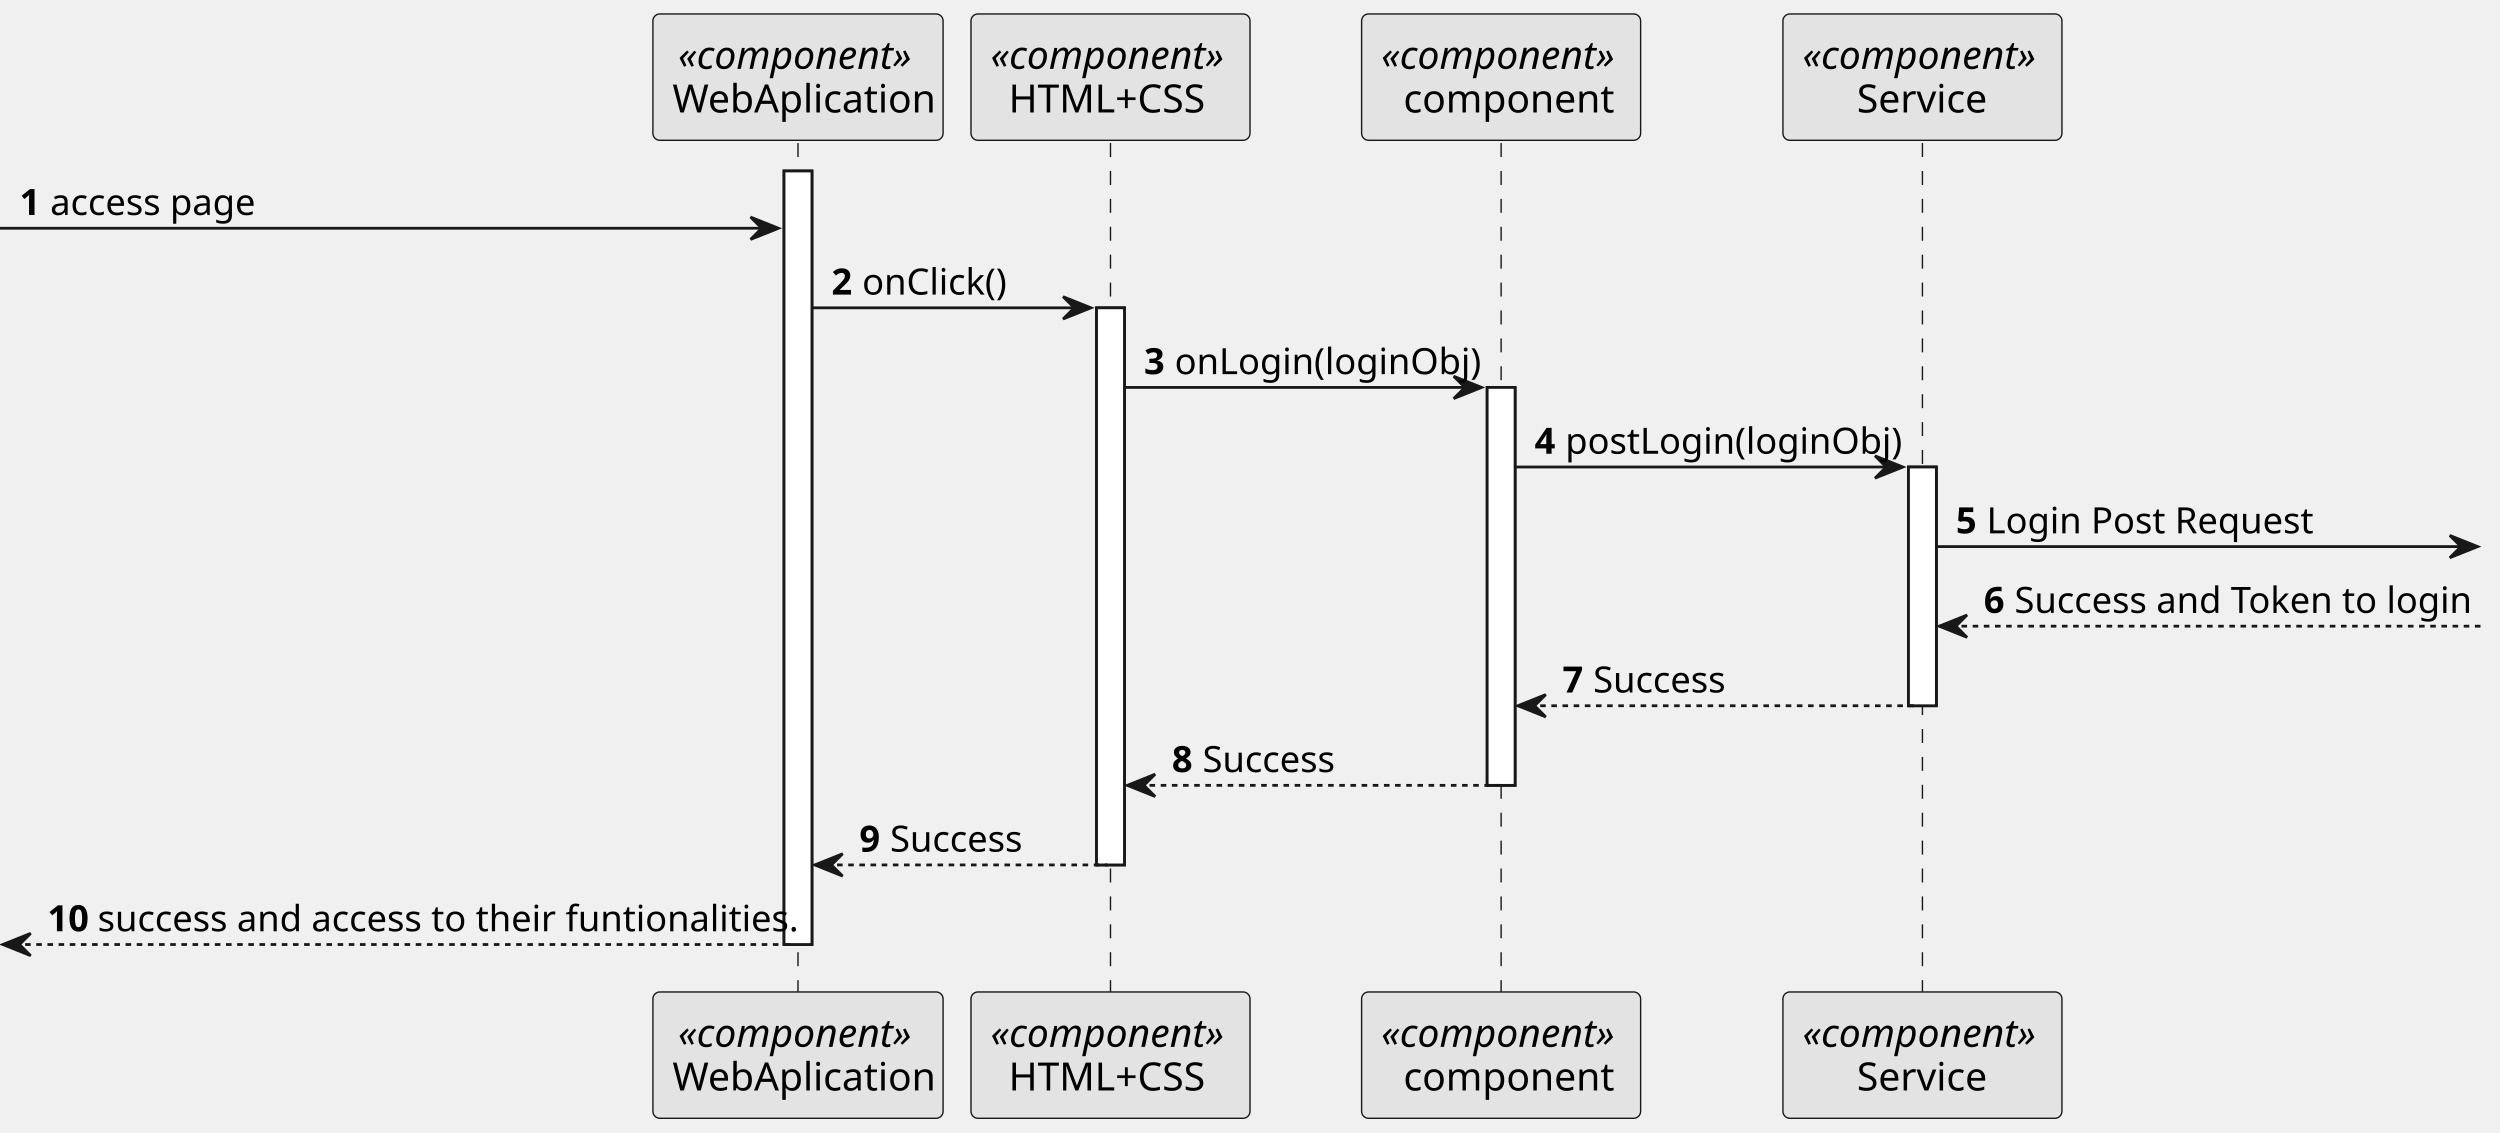
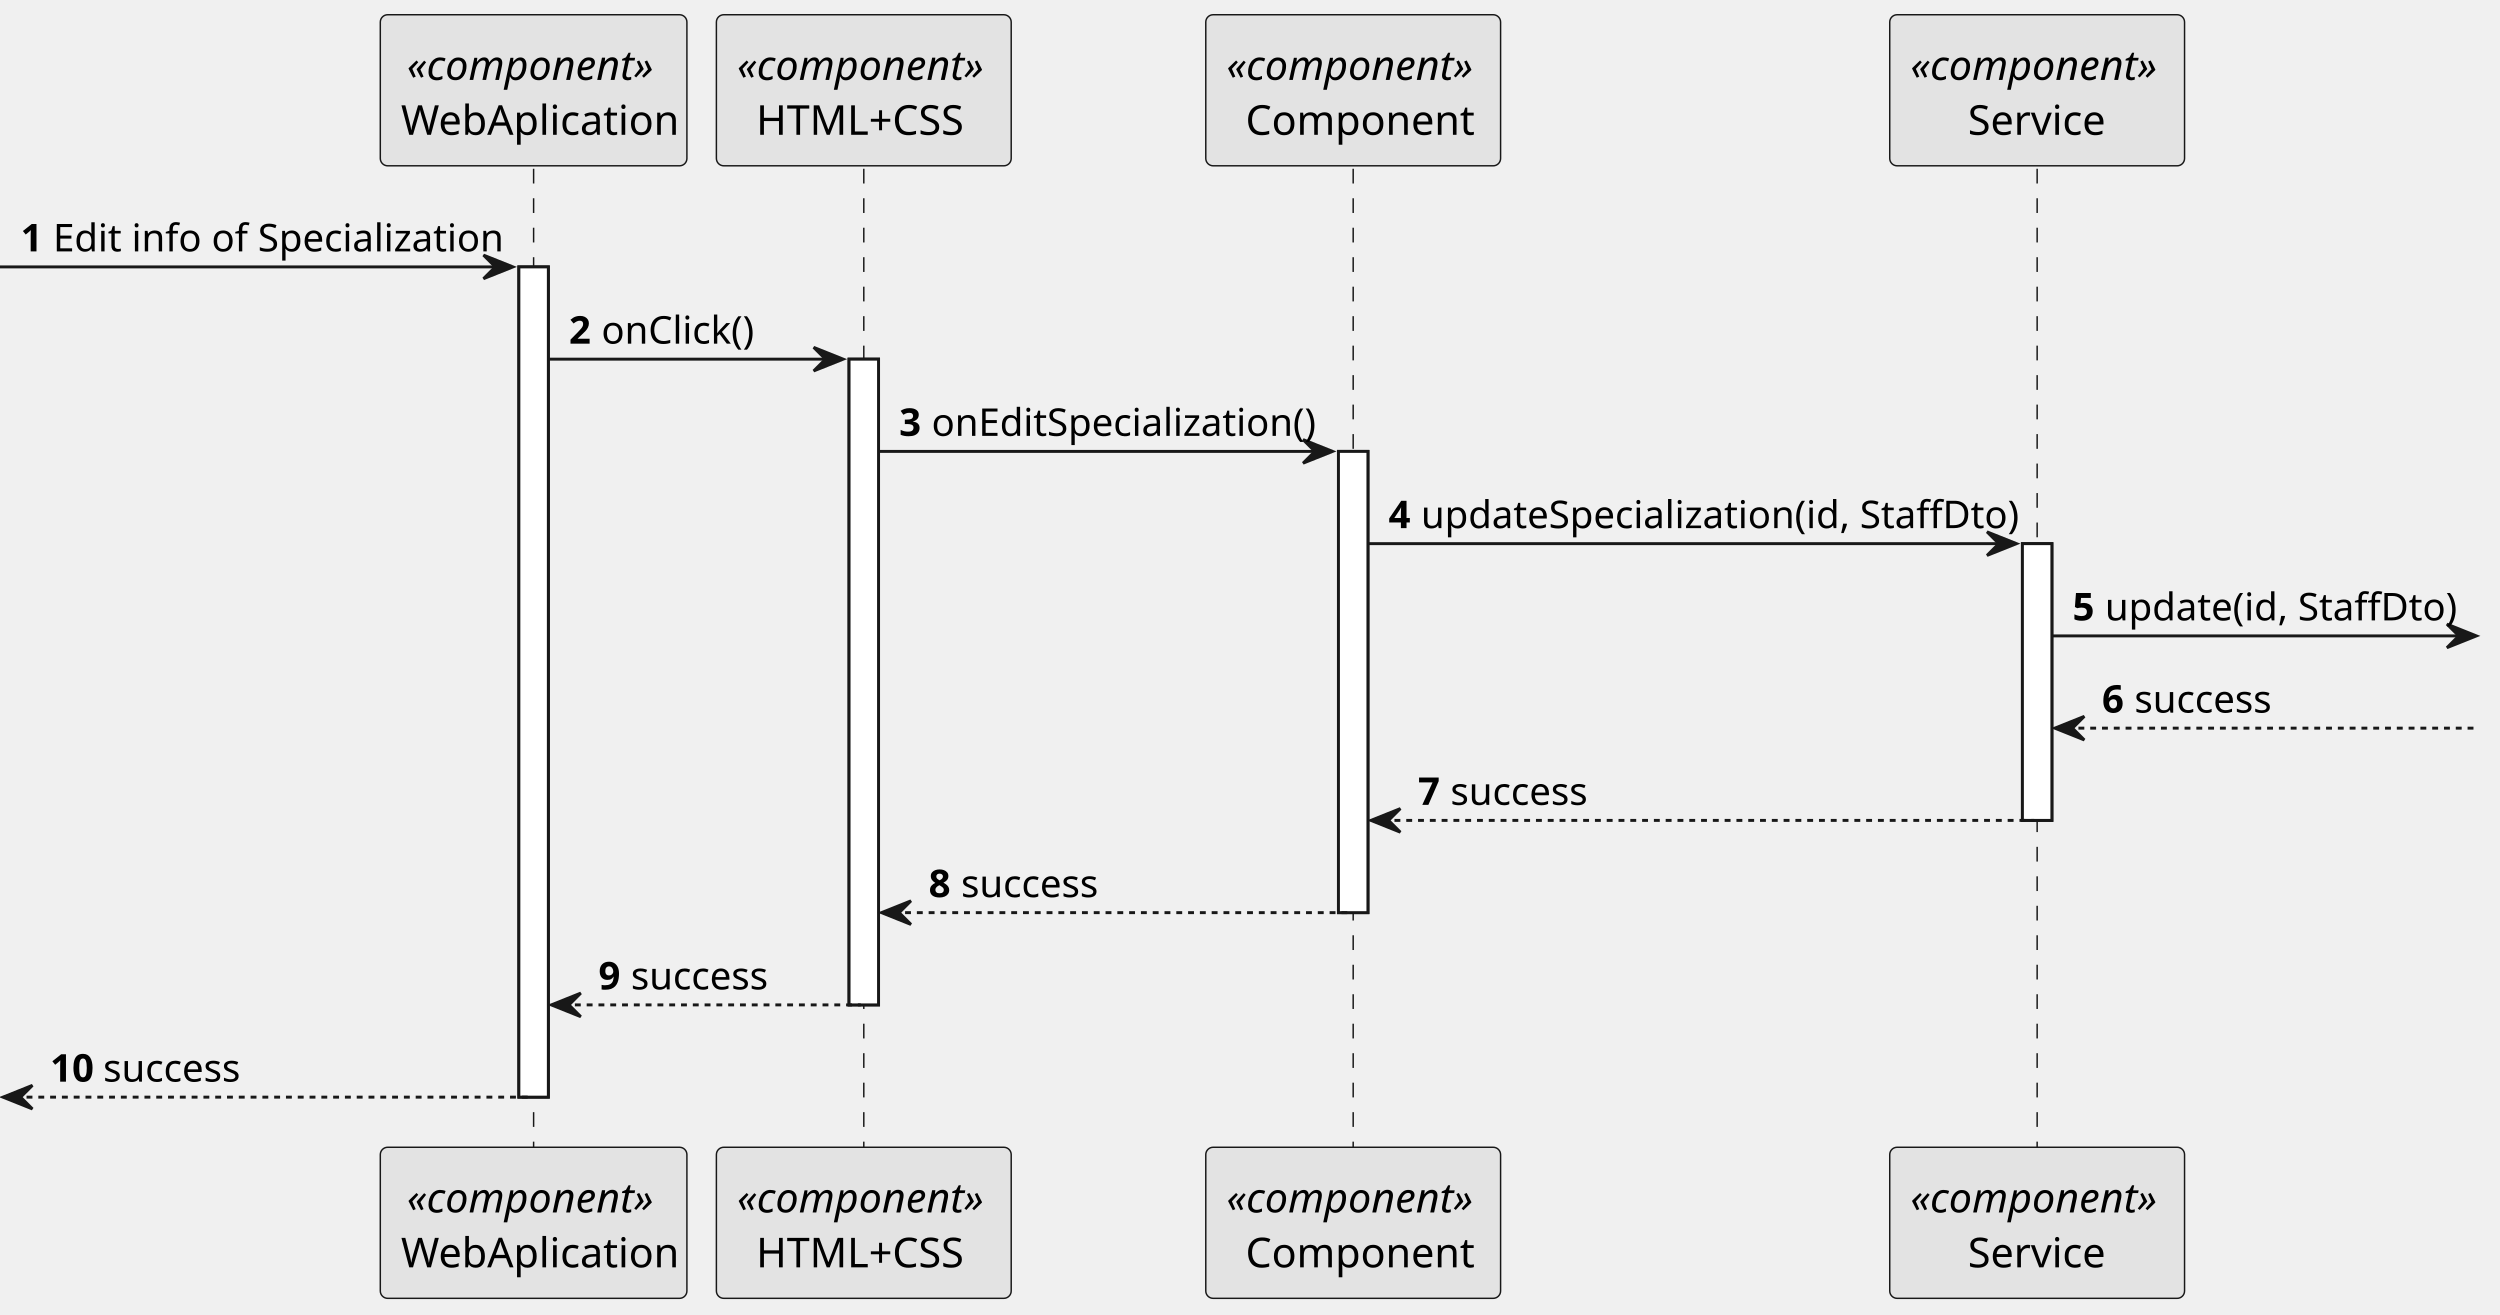
- <svg xmlns="http://www.w3.org/2000/svg" contentStyleType="text/css" height="406px" preserveAspectRatio="none" style="width:896px;height:406px;background:#FFFFFF;" version="1.1" viewBox="0 0 896 406" width="896px" zoomAndPan="magnify">
+ <svg xmlns="http://www.w3.org/2000/svg" contentStyleType="text/css" height="446px" preserveAspectRatio="none" style="width:848px;height:446px;background:#FFFFFF;" version="1.1" viewBox="0 0 848 446" width="848px" zoomAndPan="magnify">
  <defs />
  <g>
-     <rect fill="#FFFFFF" height="277.234" style="stroke:#181818;stroke-width:1.0;" width="10" x="281" y="61.281" />
-     <rect fill="#FFFFFF" height="199.664" style="stroke:#181818;stroke-width:1.0;" width="10" x="393" y="110.328" />
-     <rect fill="#FFFFFF" height="142.617" style="stroke:#181818;stroke-width:1.0;" width="10" x="533" y="138.852" />
-     <rect fill="#FFFFFF" height="85.57" style="stroke:#181818;stroke-width:1.0;" width="10" x="684" y="167.375" />
-     <line style="stroke:#181818;stroke-width:0.5;stroke-dasharray:5.0,5.0;" x1="286" x2="286" y1="51.281" y2="356.516" />
-     <line style="stroke:#181818;stroke-width:0.5;stroke-dasharray:5.0,5.0;" x1="398" x2="398" y1="51.281" y2="356.516" />
-     <line style="stroke:#181818;stroke-width:0.5;stroke-dasharray:5.0,5.0;" x1="538" x2="538" y1="51.281" y2="356.516" />
-     <line style="stroke:#181818;stroke-width:0.5;stroke-dasharray:5.0,5.0;" x1="689" x2="689" y1="51.281" y2="356.516" />
-     <rect fill="#E3E3E3" height="45.281" rx="2.5" ry="2.5" style="stroke:#181818;stroke-width:0.5;" width="104" x="234" y="5" />
-     <text fill="#000000" font-family="sans-serif" font-size="14" font-style="italic" lengthAdjust="spacing" textLength="86" x="243" y="24.674">«component»</text>
-     <text fill="#000000" font-family="sans-serif" font-size="14" lengthAdjust="spacing" textLength="90" x="241" y="40.315">WebAplication</text>
-     <rect fill="#E3E3E3" height="45.281" rx="2.5" ry="2.5" style="stroke:#181818;stroke-width:0.5;" width="104" x="234" y="355.516" />
-     <text fill="#000000" font-family="sans-serif" font-size="14" font-style="italic" lengthAdjust="spacing" textLength="86" x="243" y="375.19">«component»</text>
-     <text fill="#000000" font-family="sans-serif" font-size="14" lengthAdjust="spacing" textLength="90" x="241" y="390.83">WebAplication</text>
-     <rect fill="#E3E3E3" height="45.281" rx="2.5" ry="2.5" style="stroke:#181818;stroke-width:0.5;" width="100" x="348" y="5" />
-     <text fill="#000000" font-family="sans-serif" font-size="14" font-style="italic" lengthAdjust="spacing" textLength="86" x="355" y="24.674">«component»</text>
-     <text fill="#000000" font-family="sans-serif" font-size="14" lengthAdjust="spacing" textLength="73" x="361.5" y="40.315">HTML+CSS</text>
-     <rect fill="#E3E3E3" height="45.281" rx="2.5" ry="2.5" style="stroke:#181818;stroke-width:0.5;" width="100" x="348" y="355.516" />
-     <text fill="#000000" font-family="sans-serif" font-size="14" font-style="italic" lengthAdjust="spacing" textLength="86" x="355" y="375.19">«component»</text>
-     <text fill="#000000" font-family="sans-serif" font-size="14" lengthAdjust="spacing" textLength="73" x="361.5" y="390.83">HTML+CSS</text>
-     <rect fill="#E3E3E3" height="45.281" rx="2.5" ry="2.5" style="stroke:#181818;stroke-width:0.5;" width="100" x="488" y="5" />
-     <text fill="#000000" font-family="sans-serif" font-size="14" font-style="italic" lengthAdjust="spacing" textLength="86" x="495" y="24.674">«component»</text>
-     <text fill="#000000" font-family="sans-serif" font-size="14" lengthAdjust="spacing" textLength="70" x="503" y="40.315">component</text>
-     <rect fill="#E3E3E3" height="45.281" rx="2.5" ry="2.5" style="stroke:#181818;stroke-width:0.5;" width="100" x="488" y="355.516" />
-     <text fill="#000000" font-family="sans-serif" font-size="14" font-style="italic" lengthAdjust="spacing" textLength="86" x="495" y="375.19">«component»</text>
-     <text fill="#000000" font-family="sans-serif" font-size="14" lengthAdjust="spacing" textLength="70" x="503" y="390.83">component</text>
-     <rect fill="#E3E3E3" height="45.281" rx="2.5" ry="2.5" style="stroke:#181818;stroke-width:0.5;" width="100" x="639" y="5" />
-     <text fill="#000000" font-family="sans-serif" font-size="14" font-style="italic" lengthAdjust="spacing" textLength="86" x="646" y="24.674">«component»</text>
-     <text fill="#000000" font-family="sans-serif" font-size="14" lengthAdjust="spacing" textLength="47" x="665.5" y="40.315">Service</text>
-     <rect fill="#E3E3E3" height="45.281" rx="2.5" ry="2.5" style="stroke:#181818;stroke-width:0.5;" width="100" x="639" y="355.516" />
-     <text fill="#000000" font-family="sans-serif" font-size="14" font-style="italic" lengthAdjust="spacing" textLength="86" x="646" y="375.19">«component»</text>
-     <text fill="#000000" font-family="sans-serif" font-size="14" lengthAdjust="spacing" textLength="47" x="665.5" y="390.83">Service</text>
-     <rect fill="#FFFFFF" height="277.234" style="stroke:#181818;stroke-width:1.0;" width="10" x="281" y="61.281" />
-     <rect fill="#FFFFFF" height="199.664" style="stroke:#181818;stroke-width:1.0;" width="10" x="393" y="110.328" />
-     <rect fill="#FFFFFF" height="142.617" style="stroke:#181818;stroke-width:1.0;" width="10" x="533" y="138.852" />
-     <rect fill="#FFFFFF" height="85.57" style="stroke:#181818;stroke-width:1.0;" width="10" x="684" y="167.375" />
-     <polygon fill="#181818" points="269,77.805,279,81.805,269,85.805,273,81.805" style="stroke:#181818;stroke-width:1.0;" />
-     <line style="stroke:#181818;stroke-width:1.0;" x1="0" x2="275" y1="81.805" y2="81.805" />
-     <text fill="#000000" font-family="sans-serif" font-size="13" font-weight="bold" lengthAdjust="spacing" textLength="7" x="7" y="77.05">1</text>
-     <text fill="#000000" font-family="sans-serif" font-size="13" lengthAdjust="spacing" textLength="74" x="18" y="77.05">access page</text>
-     <polygon fill="#181818" points="381,106.328,391,110.328,381,114.328,385,110.328" style="stroke:#181818;stroke-width:1.0;" />
-     <line style="stroke:#181818;stroke-width:1.0;" x1="291" x2="387" y1="110.328" y2="110.328" />
-     <text fill="#000000" font-family="sans-serif" font-size="13" font-weight="bold" lengthAdjust="spacing" textLength="7" x="298" y="105.573">2</text>
-     <text fill="#000000" font-family="sans-serif" font-size="13" lengthAdjust="spacing" textLength="51" x="309" y="105.573">onClick()</text>
-     <polygon fill="#181818" points="521,134.852,531,138.852,521,142.852,525,138.852" style="stroke:#181818;stroke-width:1.0;" />
-     <line style="stroke:#181818;stroke-width:1.0;" x1="403" x2="527" y1="138.852" y2="138.852" />
-     <text fill="#000000" font-family="sans-serif" font-size="13" font-weight="bold" lengthAdjust="spacing" textLength="7" x="410" y="134.097">3</text>
-     <text fill="#000000" font-family="sans-serif" font-size="13" lengthAdjust="spacing" textLength="100" x="421" y="134.097">onLogin(loginObj)</text>
-     <polygon fill="#181818" points="672,163.375,682,167.375,672,171.375,676,167.375" style="stroke:#181818;stroke-width:1.0;" />
-     <line style="stroke:#181818;stroke-width:1.0;" x1="543" x2="678" y1="167.375" y2="167.375" />
-     <text fill="#000000" font-family="sans-serif" font-size="13" font-weight="bold" lengthAdjust="spacing" textLength="7" x="550" y="162.62">4</text>
-     <text fill="#000000" font-family="sans-serif" font-size="13" lengthAdjust="spacing" textLength="111" x="561" y="162.62">postLogin(loginObj)</text>
-     <polygon fill="#181818" points="878,191.898,888,195.898,878,199.898,882,195.898" style="stroke:#181818;stroke-width:1.0;" />
-     <line style="stroke:#181818;stroke-width:1.0;" x1="694" x2="884" y1="195.898" y2="195.898" />
-     <text fill="#000000" font-family="sans-serif" font-size="13" font-weight="bold" lengthAdjust="spacing" textLength="7" x="701" y="191.144">5</text>
-     <text fill="#000000" font-family="sans-serif" font-size="13" lengthAdjust="spacing" textLength="114" x="712" y="191.144">Login Post Request</text>
-     <polygon fill="#181818" points="705,220.422,695,224.422,705,228.422,701,224.422" style="stroke:#181818;stroke-width:1.0;" />
-     <line style="stroke:#181818;stroke-width:1.0;stroke-dasharray:2.0,2.0;" x1="699" x2="889" y1="224.422" y2="224.422" />
-     <text fill="#000000" font-family="sans-serif" font-size="13" font-weight="bold" lengthAdjust="spacing" textLength="7" x="711" y="219.667">6</text>
-     <text fill="#000000" font-family="sans-serif" font-size="13" lengthAdjust="spacing" textLength="161" x="722" y="219.667">Success and Token to login</text>
-     <polygon fill="#181818" points="554,248.945,544,252.945,554,256.945,550,252.945" style="stroke:#181818;stroke-width:1.0;" />
-     <line style="stroke:#181818;stroke-width:1.0;stroke-dasharray:2.0,2.0;" x1="548" x2="688" y1="252.945" y2="252.945" />
-     <text fill="#000000" font-family="sans-serif" font-size="13" font-weight="bold" lengthAdjust="spacing" textLength="7" x="560" y="248.19">7</text>
-     <text fill="#000000" font-family="sans-serif" font-size="13" lengthAdjust="spacing" textLength="51" x="571" y="248.19">Success</text>
-     <polygon fill="#181818" points="414,277.469,404,281.469,414,285.469,410,281.469" style="stroke:#181818;stroke-width:1.0;" />
-     <line style="stroke:#181818;stroke-width:1.0;stroke-dasharray:2.0,2.0;" x1="408" x2="537" y1="281.469" y2="281.469" />
-     <text fill="#000000" font-family="sans-serif" font-size="13" font-weight="bold" lengthAdjust="spacing" textLength="7" x="420" y="276.714">8</text>
-     <text fill="#000000" font-family="sans-serif" font-size="13" lengthAdjust="spacing" textLength="51" x="431" y="276.714">Success</text>
-     <polygon fill="#181818" points="302,305.992,292,309.992,302,313.992,298,309.992" style="stroke:#181818;stroke-width:1.0;" />
-     <line style="stroke:#181818;stroke-width:1.0;stroke-dasharray:2.0,2.0;" x1="296" x2="397" y1="309.992" y2="309.992" />
-     <text fill="#000000" font-family="sans-serif" font-size="13" font-weight="bold" lengthAdjust="spacing" textLength="7" x="308" y="305.237">9</text>
-     <text fill="#000000" font-family="sans-serif" font-size="13" lengthAdjust="spacing" textLength="51" x="319" y="305.237">Success</text>
-     <polygon fill="#181818" points="11,334.516,1,338.516,11,342.516,7,338.516" style="stroke:#181818;stroke-width:1.0;" />
-     <line style="stroke:#181818;stroke-width:1.0;stroke-dasharray:2.0,2.0;" x1="5" x2="285" y1="338.516" y2="338.516" />
-     <text fill="#000000" font-family="sans-serif" font-size="13" font-weight="bold" lengthAdjust="spacing" textLength="14" x="17" y="333.761">10</text>
-     <text fill="#000000" font-family="sans-serif" font-size="13" lengthAdjust="spacing" textLength="244" x="35" y="333.761">success and access to their funtionalities.</text>
+     <rect fill="#FFFFFF" height="281.619" style="stroke:#181818;stroke-width:1.0;" width="10" x="176" y="90.533" />
+     <rect fill="#FFFFFF" height="219.037" style="stroke:#181818;stroke-width:1.0;" width="10" x="288" y="121.824" />
+     <rect fill="#FFFFFF" height="156.455" style="stroke:#181818;stroke-width:1.0;" width="10" x="454" y="153.115" />
+     <rect fill="#FFFFFF" height="93.873" style="stroke:#181818;stroke-width:1.0;" width="10" x="686" y="184.406" />
+     <line style="stroke:#181818;stroke-width:0.5;stroke-dasharray:5.0,5.0;" x1="181" x2="181" y1="57.242" y2="390.152" />
+     <line style="stroke:#181818;stroke-width:0.5;stroke-dasharray:5.0,5.0;" x1="293" x2="293" y1="57.242" y2="390.152" />
+     <line style="stroke:#181818;stroke-width:0.5;stroke-dasharray:5.0,5.0;" x1="459" x2="459" y1="57.242" y2="390.152" />
+     <line style="stroke:#181818;stroke-width:0.5;stroke-dasharray:5.0,5.0;" x1="691" x2="691" y1="57.242" y2="390.152" />
+     <rect fill="#E3E3E3" height="51.242" rx="2.5" ry="2.5" style="stroke:#181818;stroke-width:0.5;" width="104" x="129" y="5" />
+     <text fill="#000000" font-family="sans-serif" font-size="14" font-style="italic" lengthAdjust="spacing" textLength="86" x="138" y="27.107">«component»</text>
+     <text fill="#000000" font-family="sans-serif" font-size="14" lengthAdjust="spacing" textLength="90" x="136" y="45.728">WebAplication</text>
+     <rect fill="#E3E3E3" height="51.242" rx="2.5" ry="2.5" style="stroke:#181818;stroke-width:0.5;" width="104" x="129" y="389.152" />
+     <text fill="#000000" font-family="sans-serif" font-size="14" font-style="italic" lengthAdjust="spacing" textLength="86" x="138" y="411.26">«component»</text>
+     <text fill="#000000" font-family="sans-serif" font-size="14" lengthAdjust="spacing" textLength="90" x="136" y="429.881">WebAplication</text>
+     <rect fill="#E3E3E3" height="51.242" rx="2.5" ry="2.5" style="stroke:#181818;stroke-width:0.5;" width="100" x="243" y="5" />
+     <text fill="#000000" font-family="sans-serif" font-size="14" font-style="italic" lengthAdjust="spacing" textLength="86" x="250" y="27.107">«component»</text>
+     <text fill="#000000" font-family="sans-serif" font-size="14" lengthAdjust="spacing" textLength="73" x="256.5" y="45.728">HTML+CSS</text>
+     <rect fill="#E3E3E3" height="51.242" rx="2.5" ry="2.5" style="stroke:#181818;stroke-width:0.5;" width="100" x="243" y="389.152" />
+     <text fill="#000000" font-family="sans-serif" font-size="14" font-style="italic" lengthAdjust="spacing" textLength="86" x="250" y="411.26">«component»</text>
+     <text fill="#000000" font-family="sans-serif" font-size="14" lengthAdjust="spacing" textLength="73" x="256.5" y="429.881">HTML+CSS</text>
+     <rect fill="#E3E3E3" height="51.242" rx="2.5" ry="2.5" style="stroke:#181818;stroke-width:0.5;" width="100" x="409" y="5" />
+     <text fill="#000000" font-family="sans-serif" font-size="14" font-style="italic" lengthAdjust="spacing" textLength="86" x="416" y="27.107">«component»</text>
+     <text fill="#000000" font-family="sans-serif" font-size="14" lengthAdjust="spacing" textLength="73" x="422.5" y="45.728">Component</text>
+     <rect fill="#E3E3E3" height="51.242" rx="2.5" ry="2.5" style="stroke:#181818;stroke-width:0.5;" width="100" x="409" y="389.152" />
+     <text fill="#000000" font-family="sans-serif" font-size="14" font-style="italic" lengthAdjust="spacing" textLength="86" x="416" y="411.26">«component»</text>
+     <text fill="#000000" font-family="sans-serif" font-size="14" lengthAdjust="spacing" textLength="73" x="422.5" y="429.881">Component</text>
+     <rect fill="#E3E3E3" height="51.242" rx="2.5" ry="2.5" style="stroke:#181818;stroke-width:0.5;" width="100" x="641" y="5" />
+     <text fill="#000000" font-family="sans-serif" font-size="14" font-style="italic" lengthAdjust="spacing" textLength="86" x="648" y="27.107">«component»</text>
+     <text fill="#000000" font-family="sans-serif" font-size="14" lengthAdjust="spacing" textLength="47" x="667.5" y="45.728">Service</text>
+     <rect fill="#E3E3E3" height="51.242" rx="2.5" ry="2.5" style="stroke:#181818;stroke-width:0.5;" width="100" x="641" y="389.152" />
+     <text fill="#000000" font-family="sans-serif" font-size="14" font-style="italic" lengthAdjust="spacing" textLength="86" x="648" y="411.26">«component»</text>
+     <text fill="#000000" font-family="sans-serif" font-size="14" lengthAdjust="spacing" textLength="47" x="667.5" y="429.881">Service</text>
+     <rect fill="#FFFFFF" height="281.619" style="stroke:#181818;stroke-width:1.0;" width="10" x="176" y="90.533" />
+     <rect fill="#FFFFFF" height="219.037" style="stroke:#181818;stroke-width:1.0;" width="10" x="288" y="121.824" />
+     <rect fill="#FFFFFF" height="156.455" style="stroke:#181818;stroke-width:1.0;" width="10" x="454" y="153.115" />
+     <rect fill="#FFFFFF" height="93.873" style="stroke:#181818;stroke-width:1.0;" width="10" x="686" y="184.406" />
+     <polygon fill="#181818" points="164,86.533,174,90.533,164,94.533,168,90.533" style="stroke:#181818;stroke-width:1.0;" />
+     <line style="stroke:#181818;stroke-width:1.0;" x1="0" x2="170" y1="90.533" y2="90.533" />
+     <text fill="#000000" font-family="sans-serif" font-size="13" font-weight="bold" lengthAdjust="spacing" textLength="7" x="7" y="85.27">1</text>
+     <text fill="#000000" font-family="sans-serif" font-size="13" lengthAdjust="spacing" textLength="146" x="18" y="85.27">Edit info of Specialization</text>
+     <polygon fill="#181818" points="276,117.824,286,121.824,276,125.824,280,121.824" style="stroke:#181818;stroke-width:1.0;" />
+     <line style="stroke:#181818;stroke-width:1.0;" x1="186" x2="282" y1="121.824" y2="121.824" />
+     <text fill="#000000" font-family="sans-serif" font-size="13" font-weight="bold" lengthAdjust="spacing" textLength="7" x="193" y="116.561">2</text>
+     <text fill="#000000" font-family="sans-serif" font-size="13" lengthAdjust="spacing" textLength="51" x="204" y="116.561">onClick()</text>
+     <polygon fill="#181818" points="442,149.115,452,153.115,442,157.115,446,153.115" style="stroke:#181818;stroke-width:1.0;" />
+     <line style="stroke:#181818;stroke-width:1.0;" x1="298" x2="448" y1="153.115" y2="153.115" />
+     <text fill="#000000" font-family="sans-serif" font-size="13" font-weight="bold" lengthAdjust="spacing" textLength="7" x="305" y="147.852">3</text>
+     <text fill="#000000" font-family="sans-serif" font-size="13" lengthAdjust="spacing" textLength="126" x="316" y="147.852">onEditSpecialization()</text>
+     <polygon fill="#181818" points="674,180.406,684,184.406,674,188.406,678,184.406" style="stroke:#181818;stroke-width:1.0;" />
+     <line style="stroke:#181818;stroke-width:1.0;" x1="464" x2="680" y1="184.406" y2="184.406" />
+     <text fill="#000000" font-family="sans-serif" font-size="13" font-weight="bold" lengthAdjust="spacing" textLength="7" x="471" y="179.144">4</text>
+     <text fill="#000000" font-family="sans-serif" font-size="13" lengthAdjust="spacing" textLength="192" x="482" y="179.144">updateSpecialization(id, StaffDto)</text>
+     <polygon fill="#181818" points="830,211.697,840,215.697,830,219.697,834,215.697" style="stroke:#181818;stroke-width:1.0;" />
+     <line style="stroke:#181818;stroke-width:1.0;" x1="696" x2="836" y1="215.697" y2="215.697" />
+     <text fill="#000000" font-family="sans-serif" font-size="13" font-weight="bold" lengthAdjust="spacing" textLength="7" x="703" y="210.435">5</text>
+     <text fill="#000000" font-family="sans-serif" font-size="13" lengthAdjust="spacing" textLength="111" x="714" y="210.435">update(id, StaffDto)</text>
+     <polygon fill="#181818" points="707,242.988,697,246.988,707,250.988,703,246.988" style="stroke:#181818;stroke-width:1.0;" />
+     <line style="stroke:#181818;stroke-width:1.0;stroke-dasharray:2.0,2.0;" x1="701" x2="841" y1="246.988" y2="246.988" />
+     <text fill="#000000" font-family="sans-serif" font-size="13" font-weight="bold" lengthAdjust="spacing" textLength="7" x="713" y="241.726">6</text>
+     <text fill="#000000" font-family="sans-serif" font-size="13" lengthAdjust="spacing" textLength="49" x="724" y="241.726">success</text>
+     <polygon fill="#181818" points="475,274.279,465,278.279,475,282.279,471,278.279" style="stroke:#181818;stroke-width:1.0;" />
+     <line style="stroke:#181818;stroke-width:1.0;stroke-dasharray:2.0,2.0;" x1="469" x2="690" y1="278.279" y2="278.279" />
+     <text fill="#000000" font-family="sans-serif" font-size="13" font-weight="bold" lengthAdjust="spacing" textLength="7" x="481" y="273.017">7</text>
+     <text fill="#000000" font-family="sans-serif" font-size="13" lengthAdjust="spacing" textLength="49" x="492" y="273.017">success</text>
+     <polygon fill="#181818" points="309,305.57,299,309.57,309,313.57,305,309.57" style="stroke:#181818;stroke-width:1.0;" />
+     <line style="stroke:#181818;stroke-width:1.0;stroke-dasharray:2.0,2.0;" x1="303" x2="458" y1="309.57" y2="309.57" />
+     <text fill="#000000" font-family="sans-serif" font-size="13" font-weight="bold" lengthAdjust="spacing" textLength="7" x="315" y="304.308">8</text>
+     <text fill="#000000" font-family="sans-serif" font-size="13" lengthAdjust="spacing" textLength="49" x="326" y="304.308">success</text>
+     <polygon fill="#181818" points="197,336.861,187,340.861,197,344.861,193,340.861" style="stroke:#181818;stroke-width:1.0;" />
+     <line style="stroke:#181818;stroke-width:1.0;stroke-dasharray:2.0,2.0;" x1="191" x2="292" y1="340.861" y2="340.861" />
+     <text fill="#000000" font-family="sans-serif" font-size="13" font-weight="bold" lengthAdjust="spacing" textLength="7" x="203" y="335.599">9</text>
+     <text fill="#000000" font-family="sans-serif" font-size="13" lengthAdjust="spacing" textLength="49" x="214" y="335.599">success</text>
+     <polygon fill="#181818" points="11,368.152,1,372.152,11,376.152,7,372.152" style="stroke:#181818;stroke-width:1.0;" />
+     <line style="stroke:#181818;stroke-width:1.0;stroke-dasharray:2.0,2.0;" x1="5" x2="180" y1="372.152" y2="372.152" />
+     <text fill="#000000" font-family="sans-serif" font-size="13" font-weight="bold" lengthAdjust="spacing" textLength="14" x="17" y="366.89">10</text>
+     <text fill="#000000" font-family="sans-serif" font-size="13" lengthAdjust="spacing" textLength="49" x="35" y="366.89">success</text>
  </g>
</svg>
